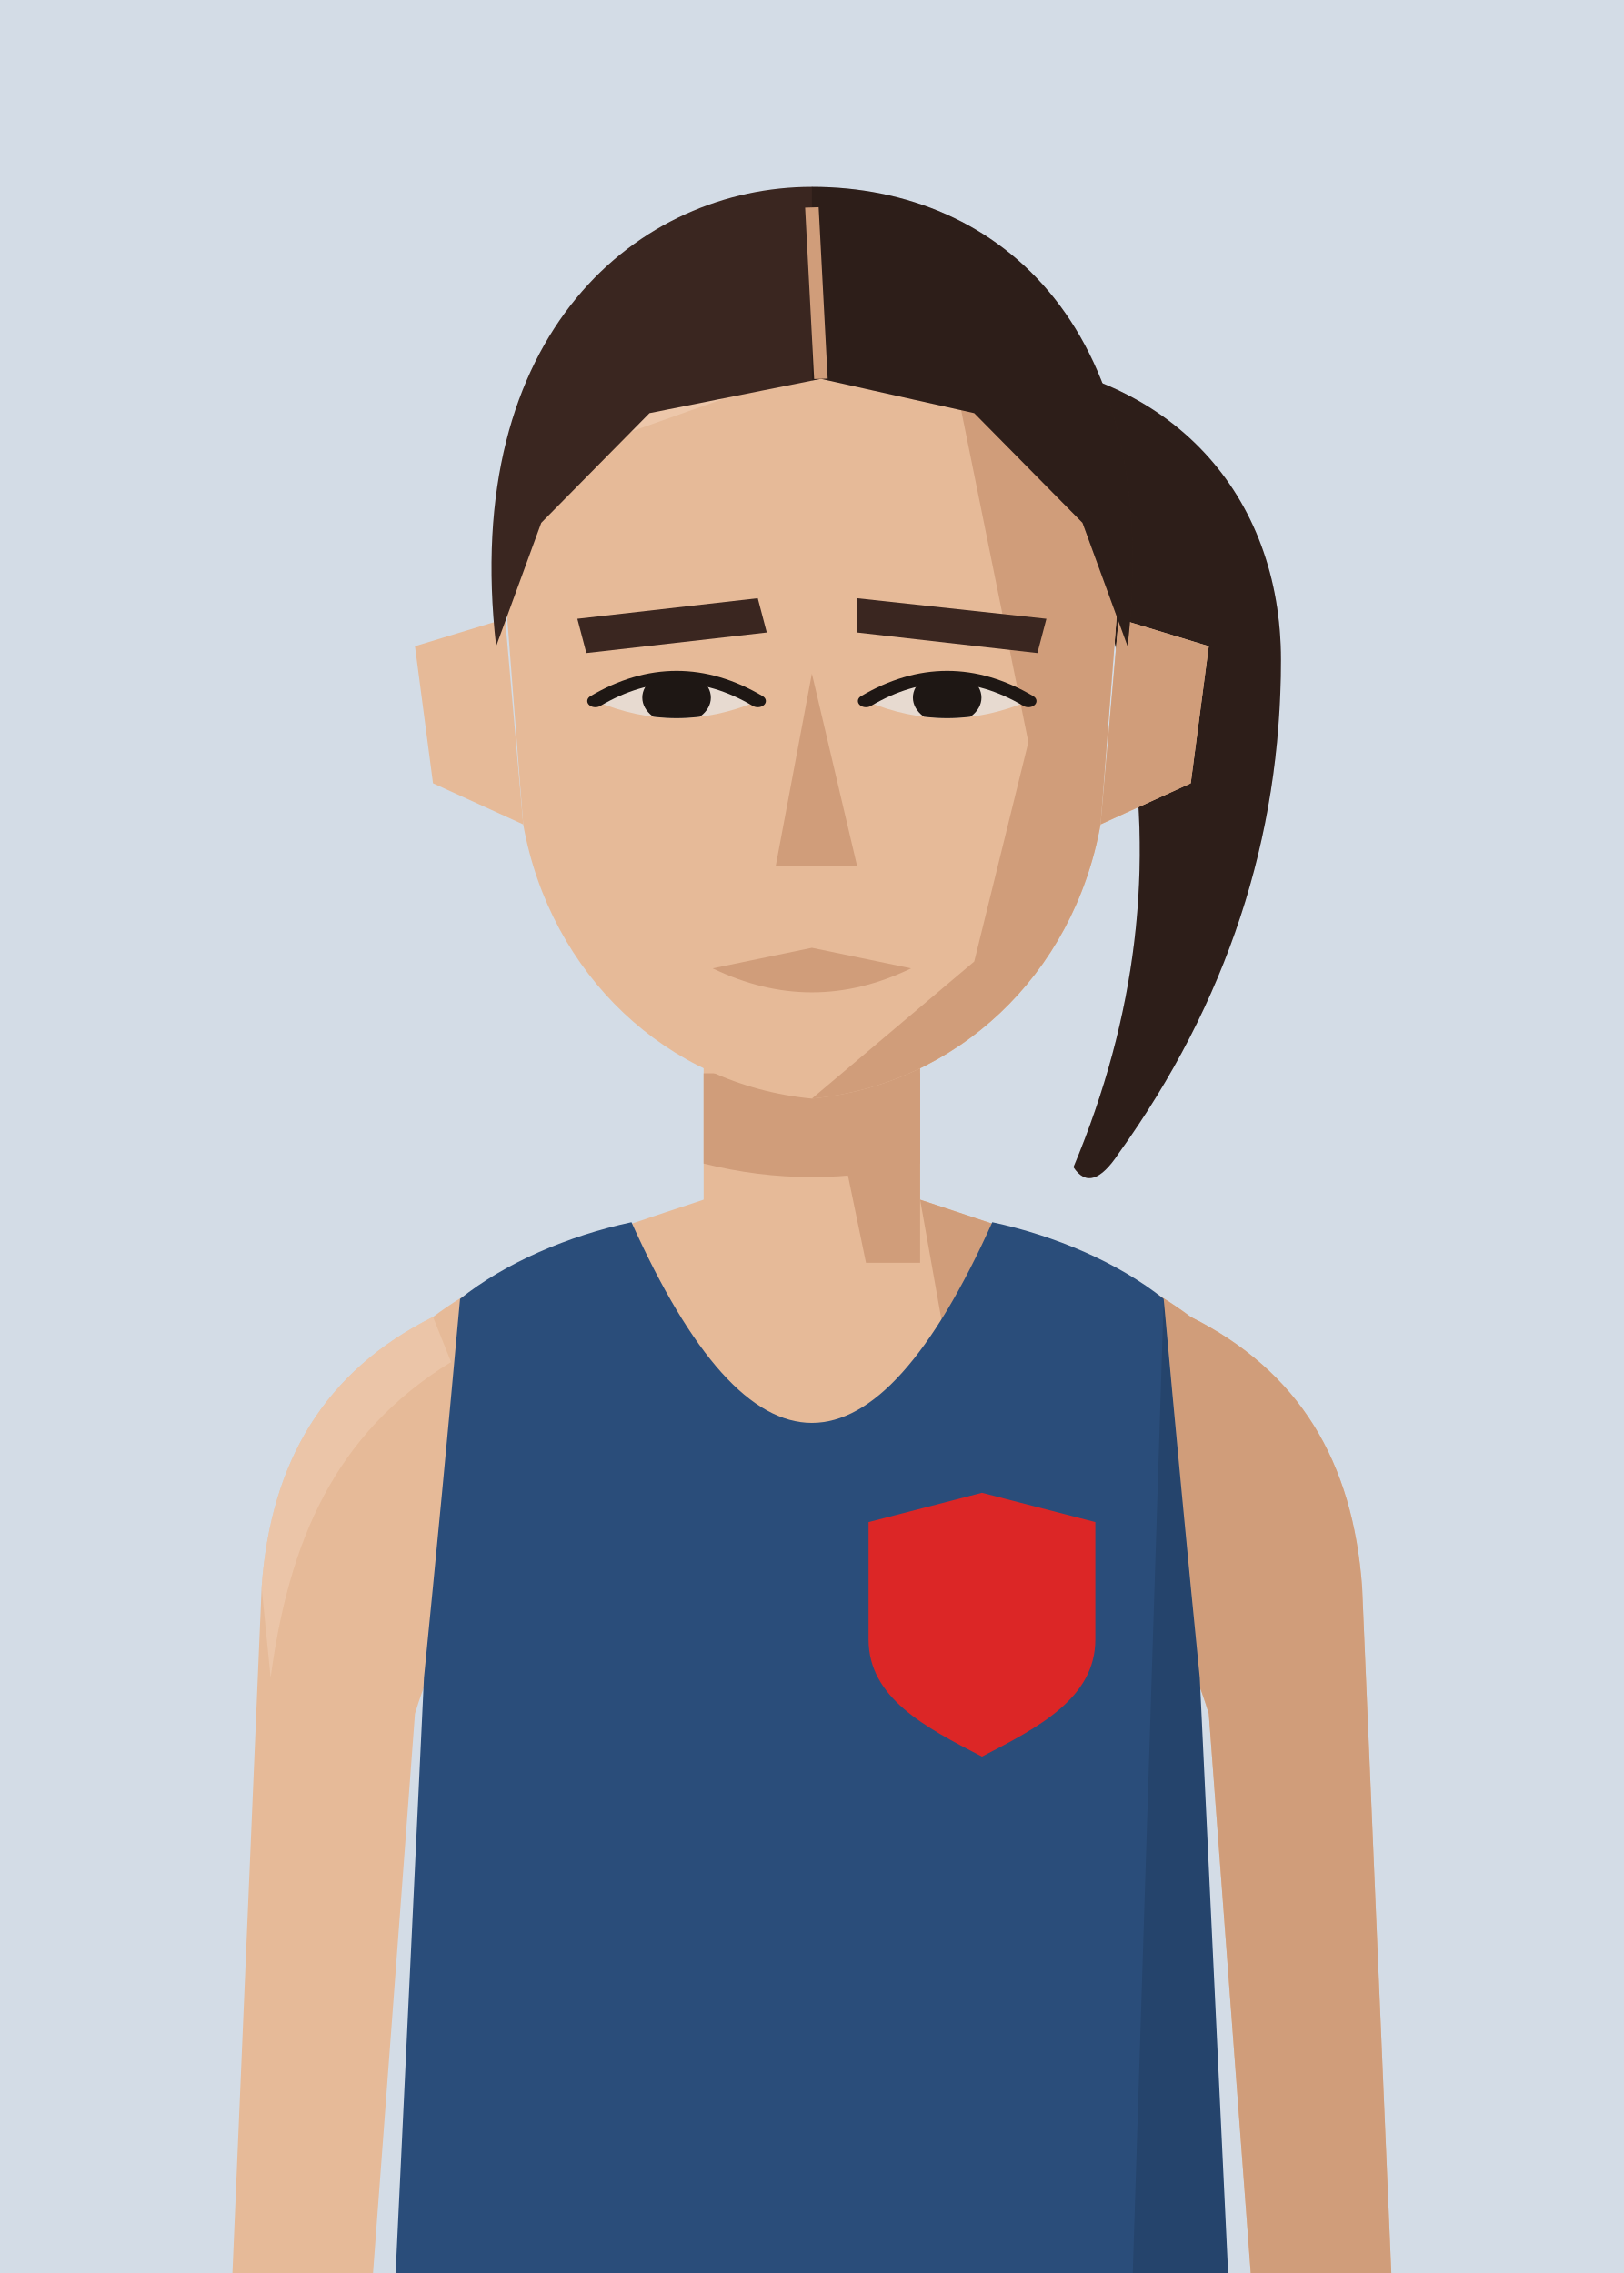
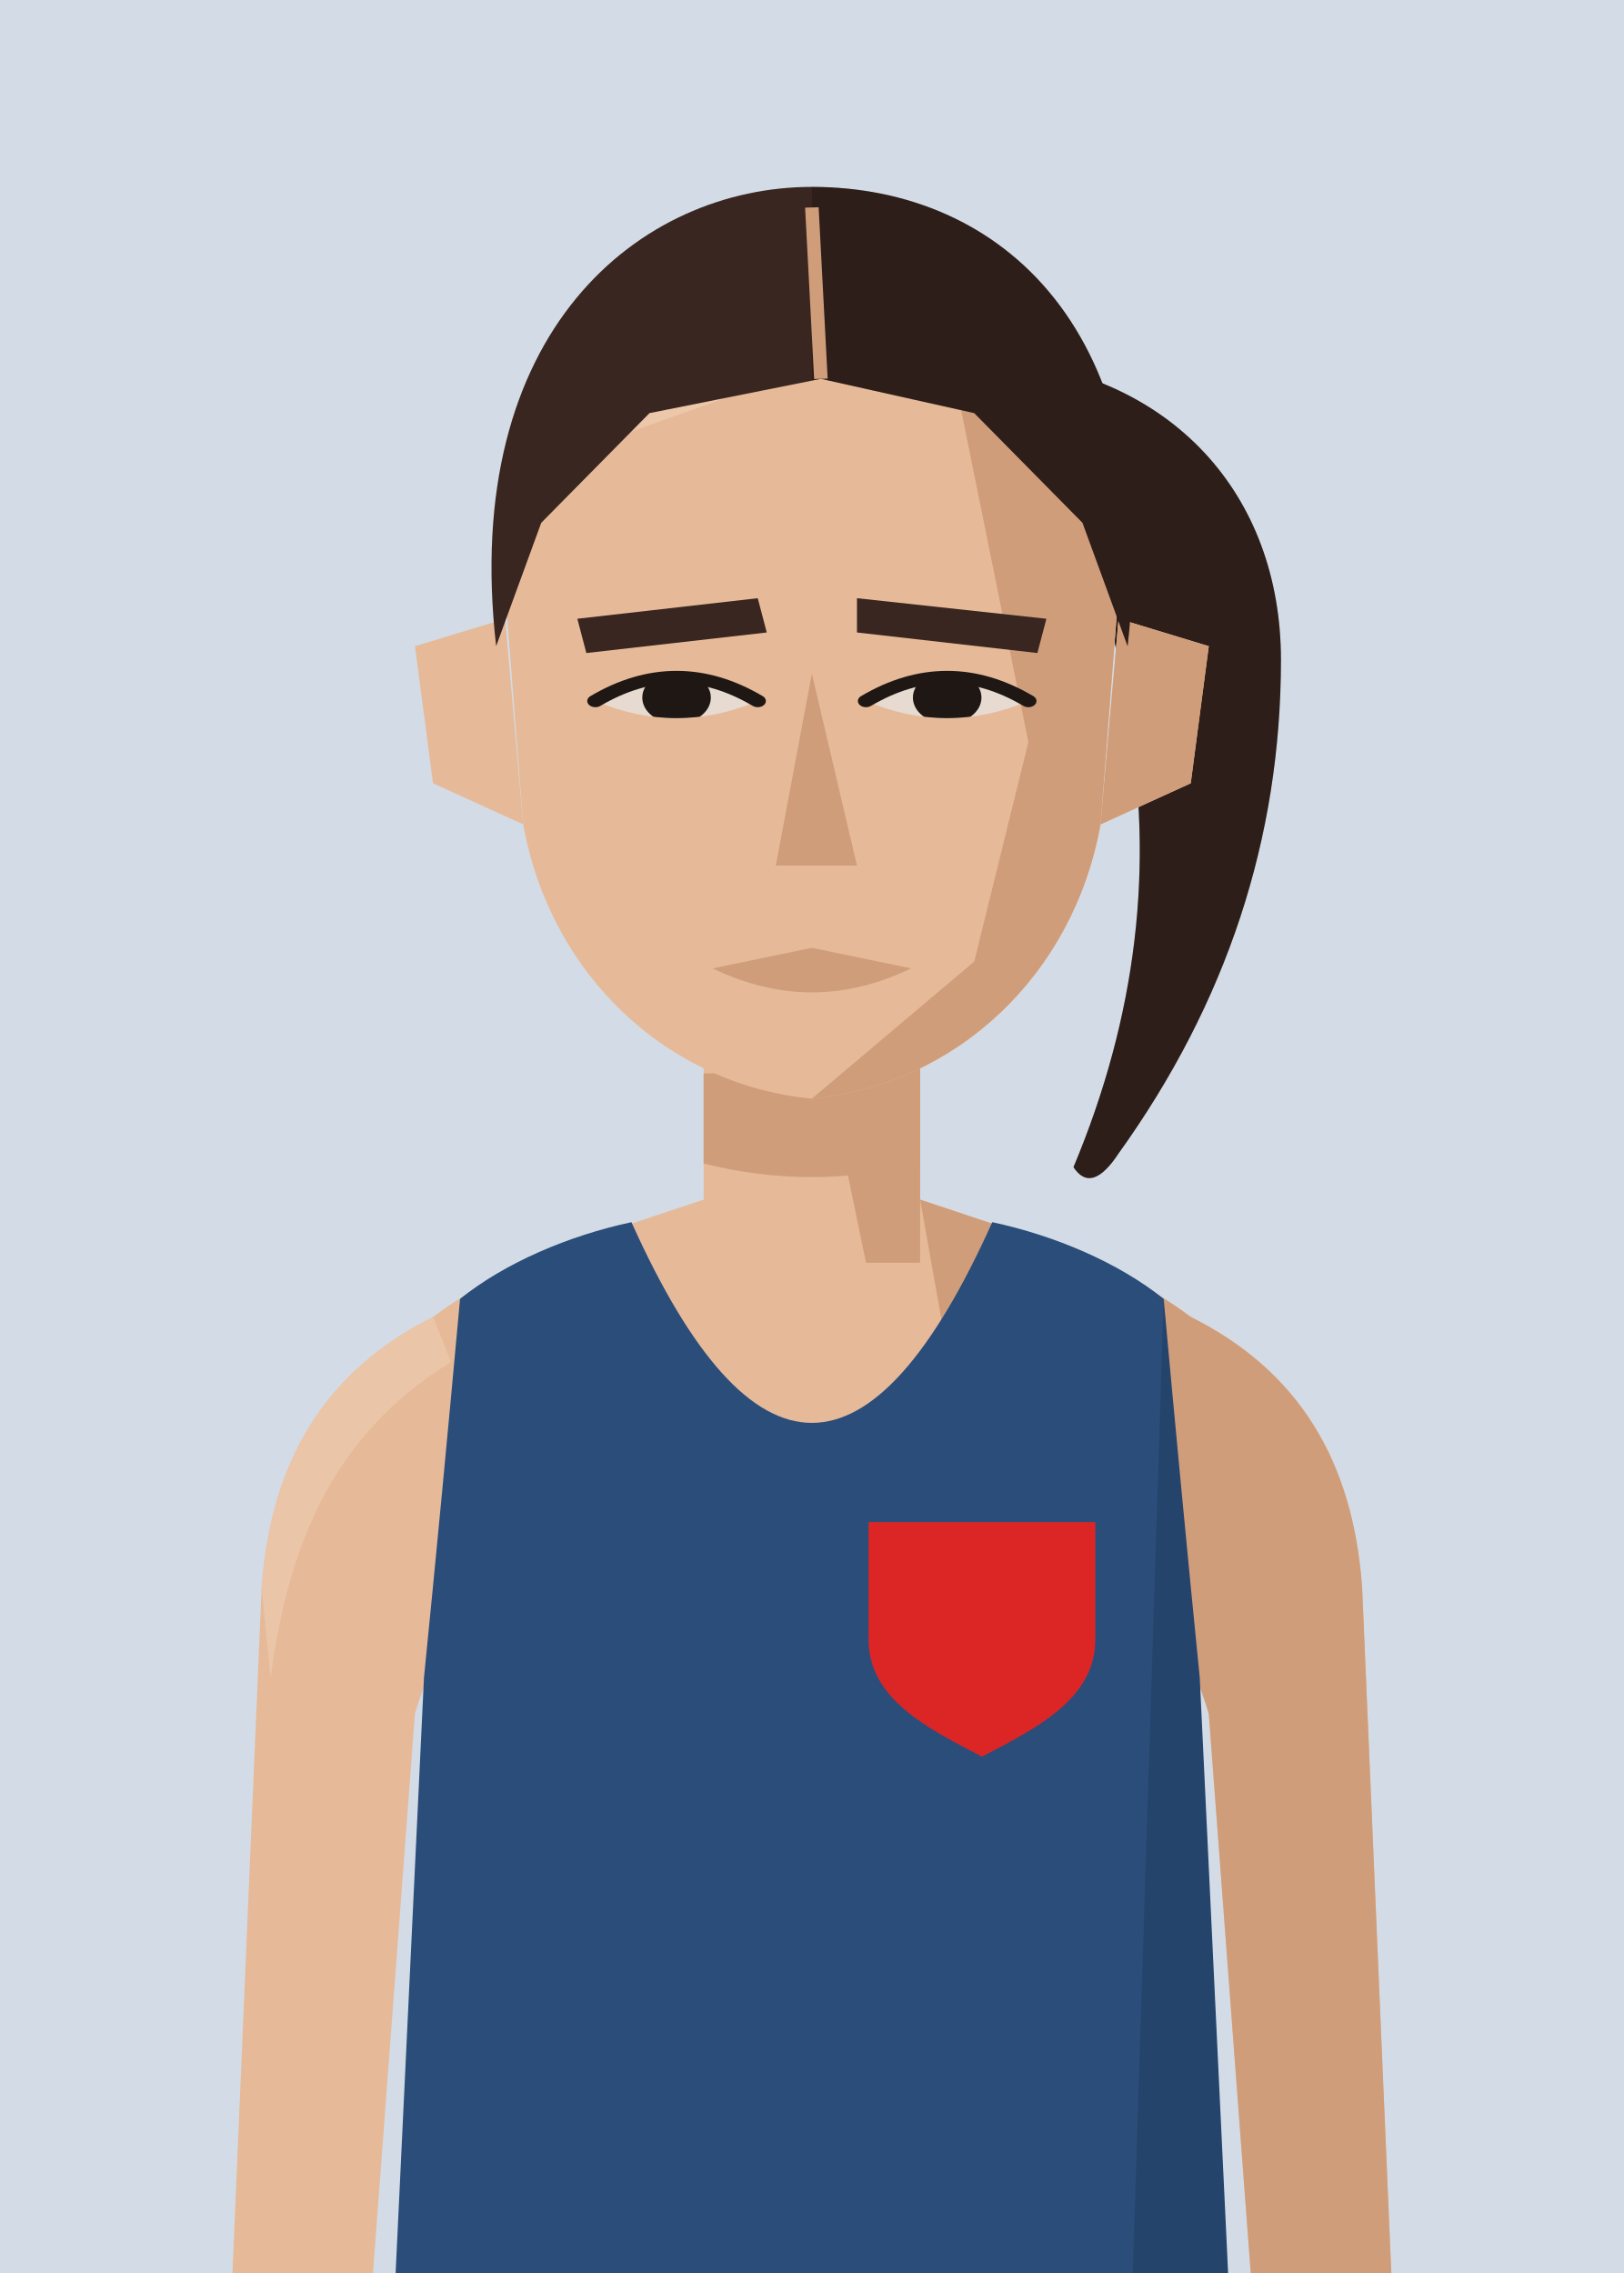
<svg xmlns="http://www.w3.org/2000/svg" viewBox="10 20 180 252">
  <defs>
    <clipPath id="vf">
      <path d="M53,330 L57,246 Q59,226 61,204 C66,200 73,197 80,195.5 Q100,240 120,195.5 C127,197 134,200 139,204 Q141,226 143,246 L147,330 Z" />
    </clipPath>
    <clipPath id="hf">
      <path d="M66,96 C64,58 80,40 100,40 C120,40 136,58 134,96 L132,130 C129,152 116,168 100,170 C84,168 71,152 68,130 Z" />
    </clipPath>
    <clipPath id="rf">
      <rect x="100" y="0" width="100" height="300" />
    </clipPath>
    <clipPath id="ef">
      <path d="M76,112 Q85,105 94,112 Q85,117 76,112 Z" />
      <path d="M106,112 Q115,105 124,112 Q115,117 106,112 Z" />
    </clipPath>
    <clipPath id="cf">
      <rect x="0" y="92" width="200" height="300" />
    </clipPath>
  </defs>
  <rect width="200" height="280" fill="#D3DCE6" />
  <g transform="translate(0,-40)">
    <g transform="translate(0,83) scale(1,0.76) translate(0,-40)" fill="#3A2620">
      <path d="M120,62 C140,64 152,82 152,106 C152,132 146,156 134,178 Q131,184 129,180 C136,158 138,136 135,114 C133,96 130,84 120,72 Z" />
      <g clip-path="url(#rf)" fill="#000" opacity=".22">
        <path d="M120,62 C140,64 152,82 152,106 C152,132 146,156 134,178 Q131,184 129,180 C136,158 138,136 135,114 C133,96 130,84 120,72 Z" />
      </g>
    </g>
    <rect x="88" y="171" width="24" height="37" fill="#E6BA98" />
    <path d="M88,193 C76,197 66,200 58,206 C46,212 40,222 39,236 L35,330 L50,330 L56,250 Q59,240 64,238 L136,238 Q141,240 144,250 L150,330 L165,330 L161,236 C160,222 154,212 142,206 C134,200 124,197 112,193" fill="#E6BA98" />
    <g fill="#D09D7A">
      <path d="M112,193 C124,197 134,200 142,206 C154,212 160,222 161,236 L165,330 L150,330 L144,250 Q141,240 136,238 L120,238 Z" />
      <path d="M58,206 C46,212 40,222 39,236 L40,246 C42,231 47,219 60,211 Z" fill="#EFCDB2" opacity=".6" />
      <polygon points="100,171 112,171 112,200 106,200" />
      <path d="M88,179 L112,179 L112,189 Q100,192 88,189 Z" />
    </g>
    <g transform="translate(0,83) scale(1,0.76) translate(0,-40)">
      <g fill="#E6BA98">
        <path d="M66,100 L56,104 L58,124 L68,130 Z" />
        <path d="M134,100 L144,104 L142,124 L132,130 Z" />
        <path d="M66,96 C64,58 80,40 100,40 C120,40 136,58 134,96 L132,130 C129,152 116,168 100,170 C84,168 71,152 68,130 Z" />
      </g>
      <path d="M134,100 L144,104 L142,124 L132,130 Z" fill="#D09D7A" />
      <g clip-path="url(#hf)">
        <polygon points="112,40 140,40 140,180 100,180 100,170 118,150 124,118 120,92" fill="#D09D7A" />
        <polygon points="60,40 100,40 90,68 60,82" fill="#EFCDB2" opacity=".7" />
      </g>
      <g fill="#3A2620">
        <polygon points="74,100 94,97 95,102 75,105" />
        <polygon points="105,97 126,100 125,105 105,102" />
      </g>
      <g fill="#E7DAD0">
        <path d="M76,112 Q85,105 94,112 Q85,117 76,112 Z" />
        <path d="M106,112 Q115,105 124,112 Q115,117 106,112 Z" />
      </g>
      <g clip-path="url(#ef)" fill="#1E1714">
        <circle cx="85" cy="111.5" r="3.8" />
        <circle cx="115" cy="111.5" r="3.8" />
      </g>
      <g fill="none" stroke="#1E1714" stroke-width="1.8" stroke-linecap="round">
        <path d="M76,112 Q85,105 94,112" />
        <path d="M106,112 Q115,105 124,112" />
      </g>
      <polygon points="100,108 105,136 96,136" fill="#D09D7A" />
      <path d="M89,151 L100,148 L111,151 Q100,158 89,151 Z" fill="#D09D7A" />
      <g fill="#3A2620">
        <path d="M65,104 C61,58 81,37 100,37 C121,37 139,58 135,104 L130,86 L118,70 L101,65 L82,70 L70,86 Z" />
        <g clip-path="url(#rf)" fill="#000" opacity=".22">
          <path d="M65,104 C61,58 81,37 100,37 C121,37 139,58 135,104 L130,86 L118,70 L101,65 L82,70 L70,86 Z" />
        </g>
      </g>
      <path d="M100,40 L101,65" stroke="#D09D7A" stroke-width="1.5" />
    </g>
    <g clip-path="url(#vf)">
      <path d="M53,330 L57,246 Q59,226 61,204 C66,200 73,197 80,195.5 Q100,240 120,195.5 C127,197 134,200 139,204 Q141,226 143,246 L147,330 Z" fill="#2a4d7a" />
      <g transform="matrix(6.2857 0 0 6.5 37.14 193)">
-         <path d="M13 5 L15 5.5 L15 7.5 C15 8.5 14 9 13 9.5 C12 9 11 8.5 11 7.5 L11 5.5 Z" fill="#dc2626" />
+         <path d="M11 5.5 L15 5.5 L15 7.5 C15 8.5 14 9 13 9.5 C12 9 11 8.5 11 7.5 Z" fill="#dc2626" />
      </g>
      <path d="M139,204 Q141,226 143,246 L147,330 L135,330 Z" fill="#000" opacity="0.12" />
    </g>
  </g>
</svg>
